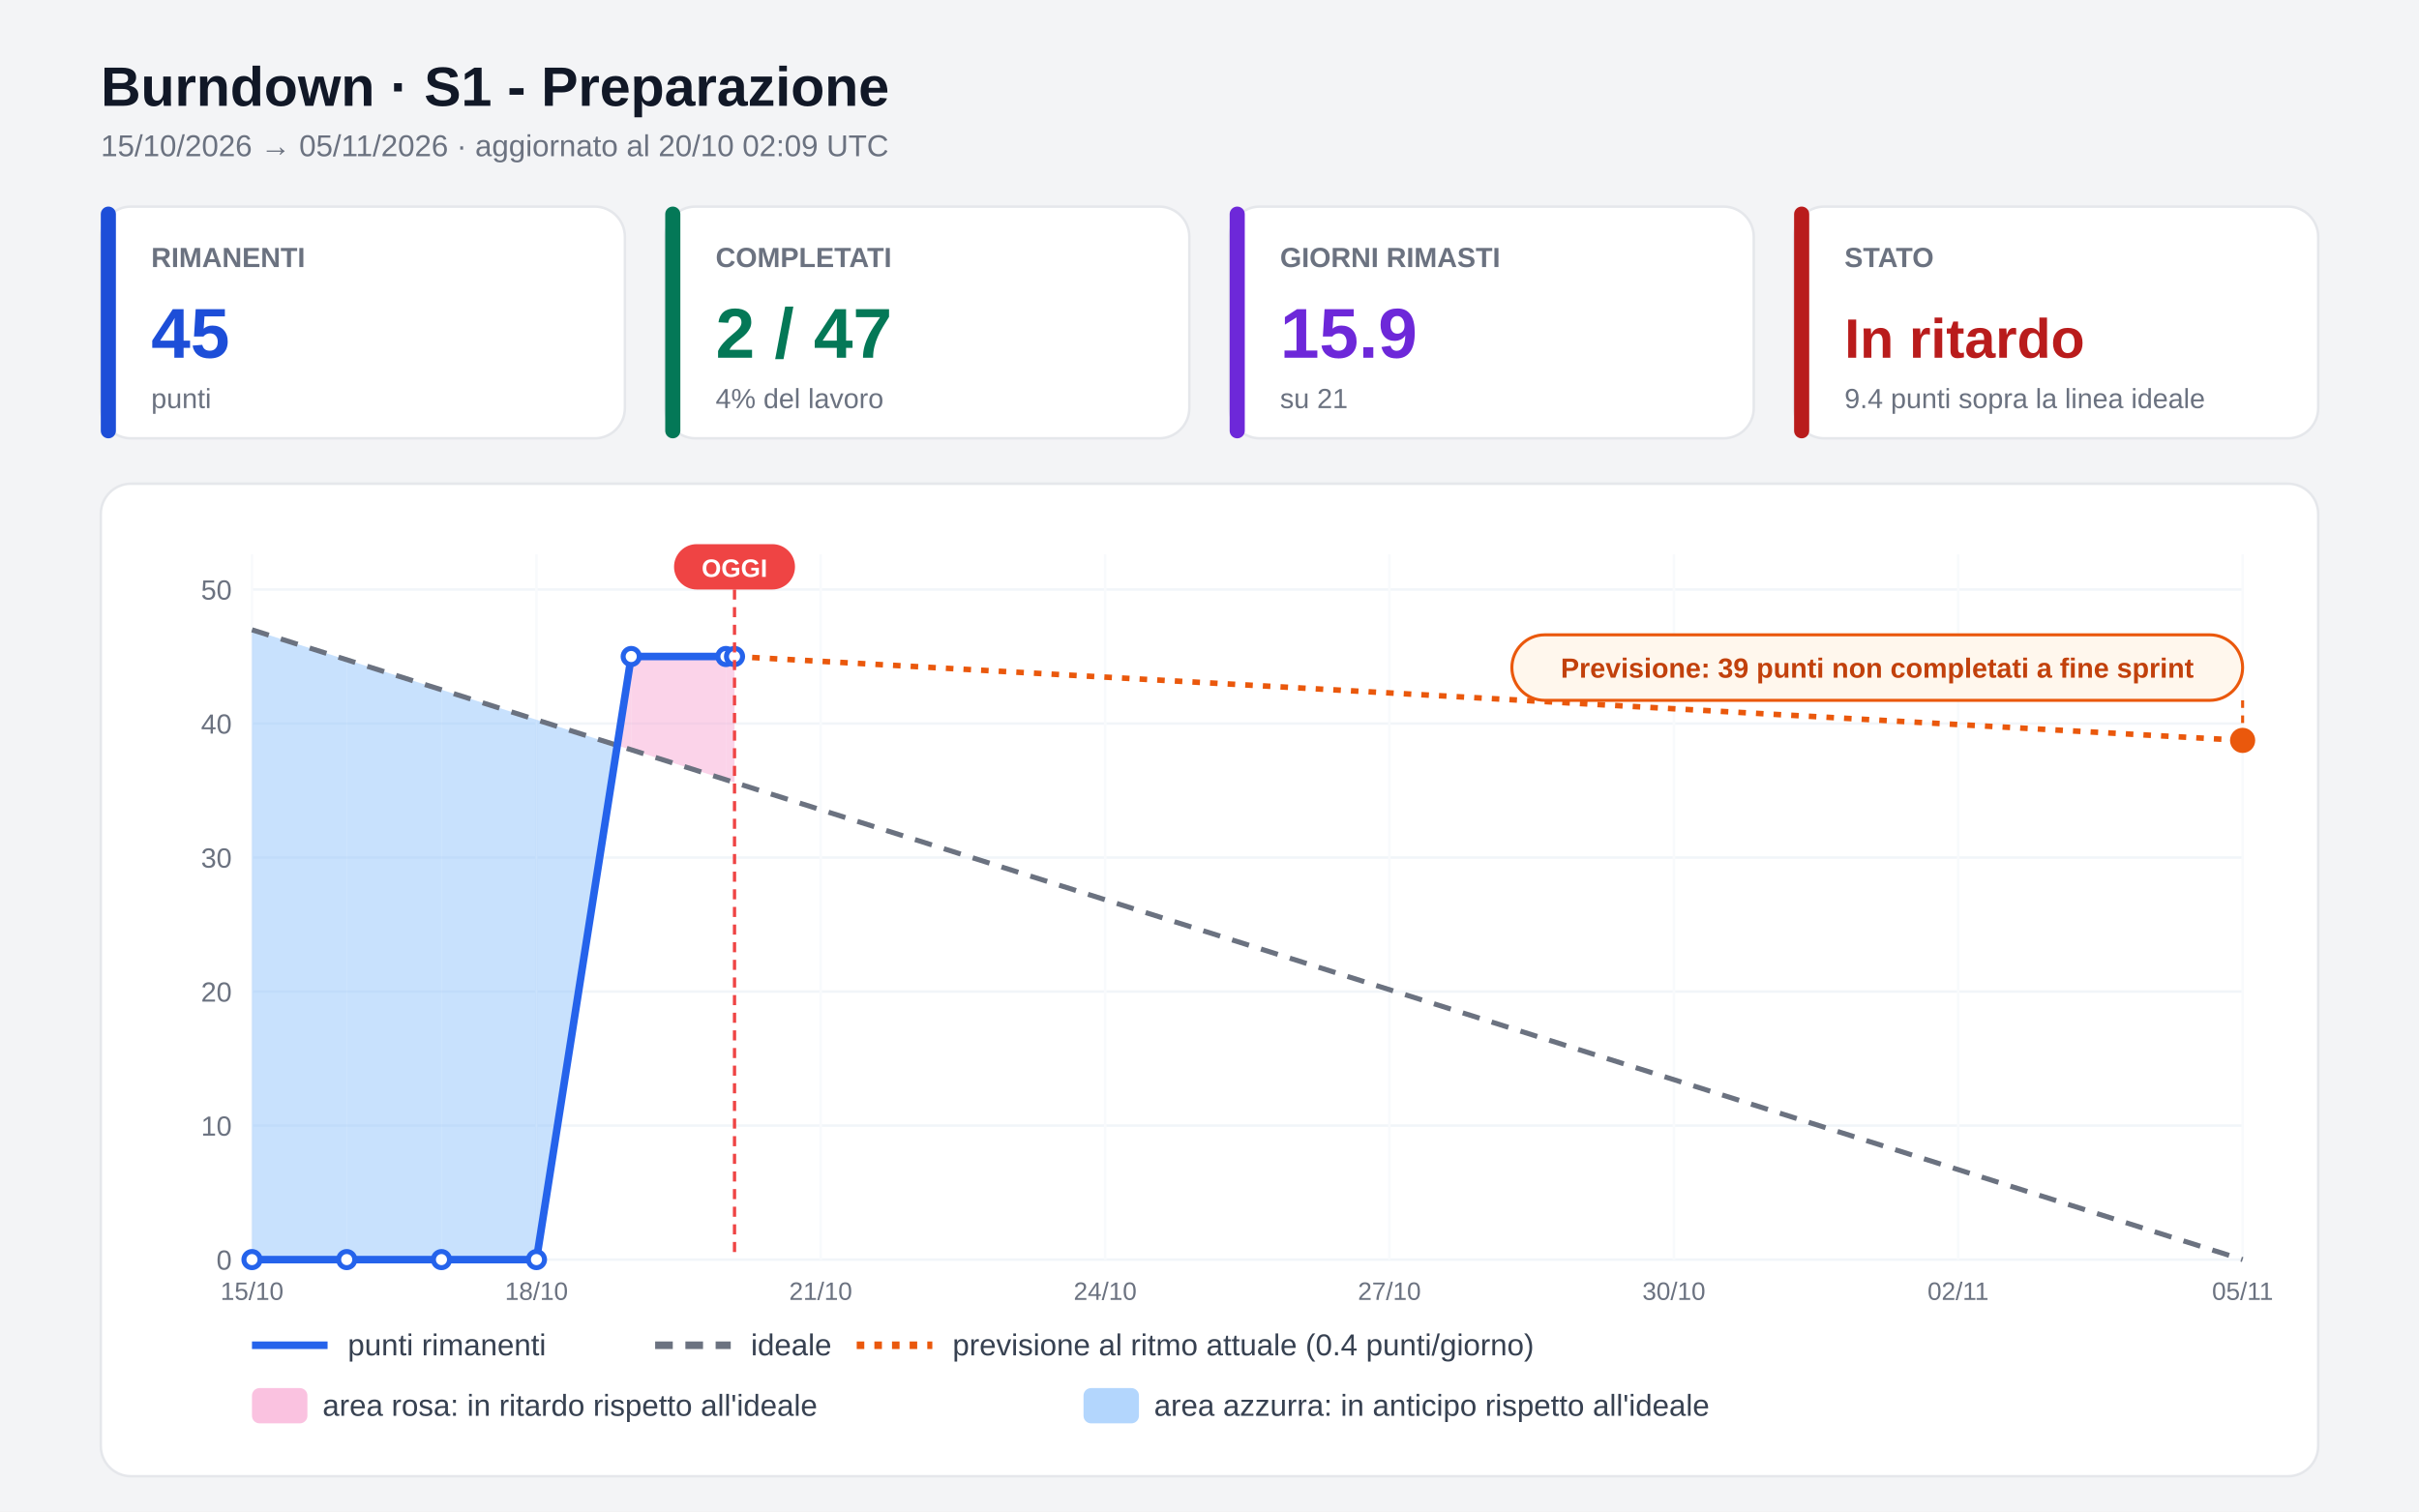
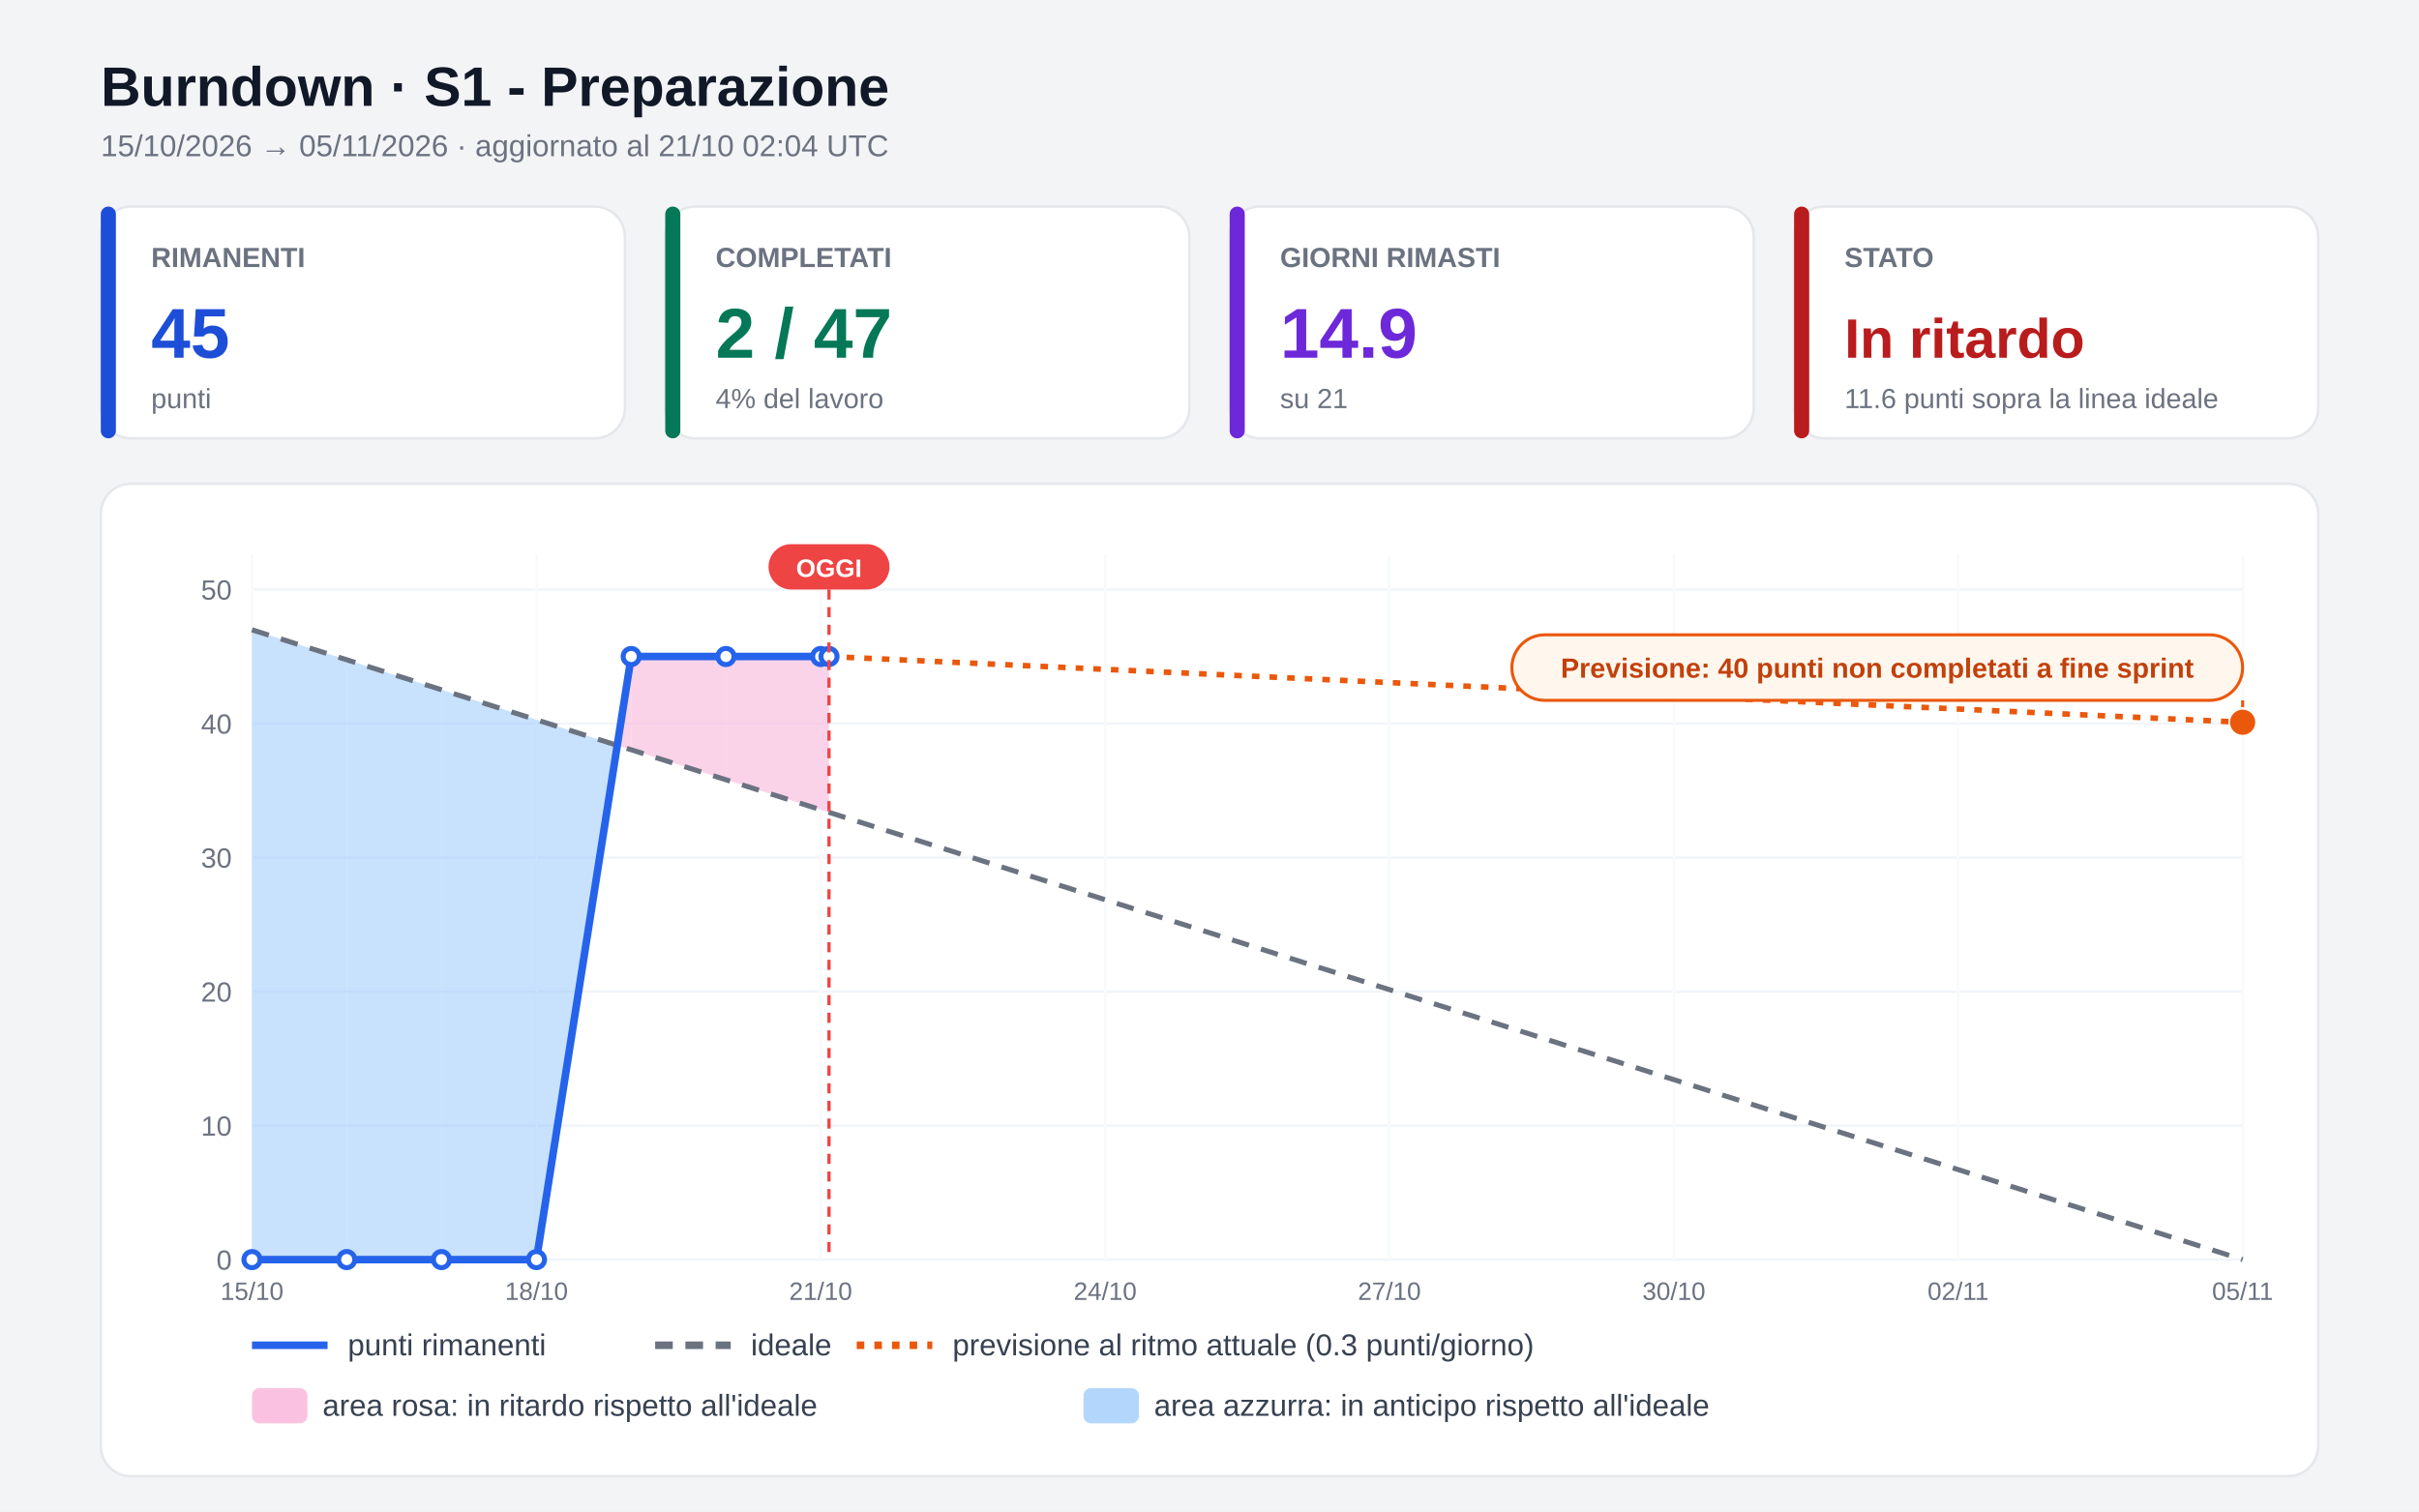
<svg xmlns="http://www.w3.org/2000/svg" viewBox="0 0 960 600" width="960" height="600" font-family="Arial">
  <rect width="960" height="600" fill="#f3f4f6" />
  <text x="40.0" y="42.0" font-size="22" text-anchor="start" fill="#111827" font-weight="bold">Burndown · S1 - Preparazione</text>
-   <text x="40.0" y="62.0" font-size="12" text-anchor="start" fill="#6b7280" font-weight="normal">15/10/2026 → 05/11/2026 · aggiornato al 20/10 02:09 UTC</text>
+   <text x="40.0" y="62.0" font-size="12" text-anchor="start" fill="#6b7280" font-weight="normal">15/10/2026 → 05/11/2026 · aggiornato al 21/10 02:04 UTC</text>
  <rect x="40.0" y="82.0" width="208.0" height="92.0" rx="12" fill="#ffffff" fill-opacity="1.0" stroke="#e5e7eb" stroke-width="1" />
  <rect x="40.0" y="82.0" width="6.0" height="92.0" rx="3" fill="#1d4ed8" fill-opacity="1.0" stroke="none" stroke-width="1" />
  <text x="60.0" y="106.0" font-size="11" text-anchor="start" fill="#6b7280" font-weight="bold">RIMANENTI</text>
  <text x="60.0" y="142.0" font-size="28" text-anchor="start" fill="#1d4ed8" font-weight="bold">45</text>
  <text x="60.0" y="162.0" font-size="11" text-anchor="start" fill="#6b7280" font-weight="normal">punti</text>
  <rect x="264.0" y="82.0" width="208.0" height="92.0" rx="12" fill="#ffffff" fill-opacity="1.0" stroke="#e5e7eb" stroke-width="1" />
  <rect x="264.0" y="82.0" width="6.0" height="92.0" rx="3" fill="#047857" fill-opacity="1.0" stroke="none" stroke-width="1" />
  <text x="284.0" y="106.0" font-size="11" text-anchor="start" fill="#6b7280" font-weight="bold">COMPLETATI</text>
  <text x="284.0" y="142.0" font-size="28" text-anchor="start" fill="#047857" font-weight="bold">2 / 47</text>
  <text x="284.0" y="162.0" font-size="11" text-anchor="start" fill="#6b7280" font-weight="normal">4% del lavoro</text>
  <rect x="488.0" y="82.0" width="208.0" height="92.0" rx="12" fill="#ffffff" fill-opacity="1.0" stroke="#e5e7eb" stroke-width="1" />
  <rect x="488.0" y="82.0" width="6.0" height="92.0" rx="3" fill="#6d28d9" fill-opacity="1.0" stroke="none" stroke-width="1" />
  <text x="508.0" y="106.0" font-size="11" text-anchor="start" fill="#6b7280" font-weight="bold">GIORNI RIMASTI</text>
-   <text x="508.0" y="142.0" font-size="28" text-anchor="start" fill="#6d28d9" font-weight="bold">15.9</text>
+   <text x="508.0" y="142.0" font-size="28" text-anchor="start" fill="#6d28d9" font-weight="bold">14.9</text>
  <text x="508.0" y="162.0" font-size="11" text-anchor="start" fill="#6b7280" font-weight="normal">su 21</text>
  <rect x="712.0" y="82.0" width="208.0" height="92.0" rx="12" fill="#ffffff" fill-opacity="1.0" stroke="#e5e7eb" stroke-width="1" />
  <rect x="712.0" y="82.0" width="6.0" height="92.0" rx="3" fill="#b91c1c" fill-opacity="1.0" stroke="none" stroke-width="1" />
  <text x="732.0" y="106.0" font-size="11" text-anchor="start" fill="#6b7280" font-weight="bold">STATO</text>
  <text x="732.0" y="142.0" font-size="22" text-anchor="start" fill="#b91c1c" font-weight="bold">In ritardo</text>
-   <text x="732.0" y="162.0" font-size="11" text-anchor="start" fill="#6b7280" font-weight="normal">9.4 punti sopra la linea ideale</text>
+   <text x="732.0" y="162.0" font-size="11" text-anchor="start" fill="#6b7280" font-weight="normal">11.6 punti sopra la linea ideale</text>
  <rect x="40.0" y="192.0" width="880.0" height="394.0" rx="12" fill="#ffffff" fill-opacity="1.0" stroke="#e5e7eb" stroke-width="1" />
  <line x1="100.0" y1="500.0" x2="890.0" y2="500.0" stroke="#f1f5f9" stroke-width="1" />
  <text x="92.0" y="504.0" font-size="11" text-anchor="end" fill="#6b7280" font-weight="normal">0</text>
  <line x1="100.0" y1="446.8" x2="890.0" y2="446.8" stroke="#f1f5f9" stroke-width="1" />
  <text x="92.0" y="450.8" font-size="11" text-anchor="end" fill="#6b7280" font-weight="normal">10</text>
  <line x1="100.0" y1="393.6" x2="890.0" y2="393.6" stroke="#f1f5f9" stroke-width="1" />
  <text x="92.0" y="397.6" font-size="11" text-anchor="end" fill="#6b7280" font-weight="normal">20</text>
  <line x1="100.0" y1="340.4" x2="890.0" y2="340.4" stroke="#f1f5f9" stroke-width="1" />
  <text x="92.0" y="344.4" font-size="11" text-anchor="end" fill="#6b7280" font-weight="normal">30</text>
  <line x1="100.0" y1="287.2" x2="890.0" y2="287.2" stroke="#f1f5f9" stroke-width="1" />
  <text x="92.0" y="291.2" font-size="11" text-anchor="end" fill="#6b7280" font-weight="normal">40</text>
  <line x1="100.0" y1="234.0" x2="890.0" y2="234.0" stroke="#f1f5f9" stroke-width="1" />
  <text x="92.0" y="238.0" font-size="11" text-anchor="end" fill="#6b7280" font-weight="normal">50</text>
  <line x1="100.0" y1="220.0" x2="100.0" y2="500.0" stroke="#f8fafc" stroke-width="1" />
  <text x="100.0" y="516.0" font-size="10" text-anchor="middle" fill="#6b7280" font-weight="normal">15/10</text>
  <line x1="212.9" y1="220.0" x2="212.9" y2="500.0" stroke="#f8fafc" stroke-width="1" />
  <text x="212.9" y="516.0" font-size="10" text-anchor="middle" fill="#6b7280" font-weight="normal">18/10</text>
  <line x1="325.7" y1="220.0" x2="325.7" y2="500.0" stroke="#f8fafc" stroke-width="1" />
  <text x="325.7" y="516.0" font-size="10" text-anchor="middle" fill="#6b7280" font-weight="normal">21/10</text>
  <line x1="438.6" y1="220.0" x2="438.6" y2="500.0" stroke="#f8fafc" stroke-width="1" />
  <text x="438.6" y="516.0" font-size="10" text-anchor="middle" fill="#6b7280" font-weight="normal">24/10</text>
  <line x1="551.4" y1="220.0" x2="551.4" y2="500.0" stroke="#f8fafc" stroke-width="1" />
  <text x="551.4" y="516.0" font-size="10" text-anchor="middle" fill="#6b7280" font-weight="normal">27/10</text>
  <line x1="664.3" y1="220.0" x2="664.3" y2="500.0" stroke="#f8fafc" stroke-width="1" />
  <text x="664.3" y="516.0" font-size="10" text-anchor="middle" fill="#6b7280" font-weight="normal">30/10</text>
  <line x1="777.1" y1="220.0" x2="777.1" y2="500.0" stroke="#f8fafc" stroke-width="1" />
  <text x="777.1" y="516.0" font-size="10" text-anchor="middle" fill="#6b7280" font-weight="normal">02/11</text>
  <line x1="890.0" y1="220.0" x2="890.0" y2="500.0" stroke="#f8fafc" stroke-width="1" />
  <text x="890.0" y="516.0" font-size="10" text-anchor="middle" fill="#6b7280" font-weight="normal">05/11</text>
  <polygon points="100.0,500.0 137.6,500.0 137.6,261.9 100.0,250.0" fill="#93c5fd" fill-opacity="0.5" stroke="none" stroke-width="1.5" stroke-linejoin="round" />
  <polygon points="137.6,500.0 175.2,500.0 175.2,273.8 137.6,261.9" fill="#93c5fd" fill-opacity="0.5" stroke="none" stroke-width="1.5" stroke-linejoin="round" />
  <polygon points="175.2,500.0 212.9,500.0 212.9,285.7 175.2,273.8" fill="#93c5fd" fill-opacity="0.5" stroke="none" stroke-width="1.5" stroke-linejoin="round" />
  <polygon points="212.9,500.0 244.9,295.9 212.9,285.7" fill="#93c5fd" fill-opacity="0.5" stroke="none" stroke-width="1.5" stroke-linejoin="round" />
  <polygon points="244.9,295.9 250.5,260.6 250.5,297.6" fill="#f9a8d4" fill-opacity="0.5" stroke="none" stroke-width="1.5" stroke-linejoin="round" />
  <polygon points="250.5,260.6 288.1,260.6 288.1,309.5 250.5,297.6" fill="#f9a8d4" fill-opacity="0.5" stroke="none" stroke-width="1.5" stroke-linejoin="round" />
-   <polygon points="288.1,260.6 291.5,260.6 291.5,310.6 288.1,309.5" fill="#f9a8d4" fill-opacity="0.5" stroke="none" stroke-width="1.5" stroke-linejoin="round" />
+   <polygon points="288.1,260.6 325.7,260.6 325.7,321.4 288.1,309.5" fill="#f9a8d4" fill-opacity="0.5" stroke="none" stroke-width="1.5" stroke-linejoin="round" />
+   <polygon points="325.7,260.6 329.0,260.6 329.0,322.5 325.7,321.4" fill="#f9a8d4" fill-opacity="0.5" stroke="none" stroke-width="1.5" stroke-linejoin="round" />
  <polyline points="100.0,250.0 890.0,500.0" fill="none" fill-opacity="1.0" stroke="#6b7280" stroke-width="2" stroke-linejoin="round" stroke-dasharray="7 5" />
-   <polyline points="291.5,260.6 890.0,293.9" fill="none" fill-opacity="1.0" stroke="#ea580c" stroke-width="2.2" stroke-linejoin="round" stroke-dasharray="3 4" />
-   <polyline points="100.0,500.0 137.6,500.0 175.2,500.0 212.9,500.0 250.5,260.6 288.1,260.6 291.5,260.6" fill="none" fill-opacity="1.0" stroke="#2563eb" stroke-width="3" stroke-linejoin="round" />
+   <polyline points="329.0,260.6 890.0,286.7" fill="none" fill-opacity="1.0" stroke="#ea580c" stroke-width="2.2" stroke-linejoin="round" stroke-dasharray="3 4" />
+   <polyline points="100.0,500.0 137.6,500.0 175.2,500.0 212.9,500.0 250.5,260.6 288.1,260.6 325.7,260.6 329.0,260.6" fill="none" fill-opacity="1.0" stroke="#2563eb" stroke-width="3" stroke-linejoin="round" />
  <circle cx="100.0" cy="500.0" r="3.2" fill="#ffffff" stroke="#2563eb" stroke-width="2" />
  <circle cx="137.6" cy="500.0" r="3.2" fill="#ffffff" stroke="#2563eb" stroke-width="2" />
  <circle cx="175.2" cy="500.0" r="3.2" fill="#ffffff" stroke="#2563eb" stroke-width="2" />
  <circle cx="212.9" cy="500.0" r="3.2" fill="#ffffff" stroke="#2563eb" stroke-width="2" />
  <circle cx="250.5" cy="260.6" r="3.2" fill="#ffffff" stroke="#2563eb" stroke-width="2" />
  <circle cx="288.1" cy="260.6" r="3.2" fill="#ffffff" stroke="#2563eb" stroke-width="2" />
-   <circle cx="291.5" cy="260.6" r="3.2" fill="#ffffff" stroke="#2563eb" stroke-width="2" />
-   <line x1="291.5" y1="220.0" x2="291.5" y2="500.0" stroke="#ef4444" stroke-width="1.3" stroke-dasharray="4 3" />
-   <rect x="267.5" y="216.0" width="48.0" height="18.0" rx="9" fill="#ef4444" fill-opacity="1.0" stroke="none" stroke-width="1" />
-   <text x="291.5" y="229.0" font-size="10" text-anchor="middle" fill="#ffffff" font-weight="bold">OGGI</text>
-   <circle cx="890.0" cy="293.9" r="5" fill="#ea580c" />
-   <line x1="890.0" y1="278.0" x2="890.0" y2="287.9" stroke="#ea580c" stroke-width="1.2" stroke-dasharray="3 3" />
+   <circle cx="325.7" cy="260.6" r="3.2" fill="#ffffff" stroke="#2563eb" stroke-width="2" />
+   <circle cx="329.0" cy="260.6" r="3.2" fill="#ffffff" stroke="#2563eb" stroke-width="2" />
+   <line x1="329.0" y1="220.0" x2="329.0" y2="500.0" stroke="#ef4444" stroke-width="1.3" stroke-dasharray="4 3" />
+   <rect x="305.0" y="216.0" width="48.0" height="18.0" rx="9" fill="#ef4444" fill-opacity="1.0" stroke="none" stroke-width="1" />
+   <text x="329.0" y="229.0" font-size="10" text-anchor="middle" fill="#ffffff" font-weight="bold">OGGI</text>
+   <circle cx="890.0" cy="286.7" r="5" fill="#ea580c" />
+   <line x1="890.0" y1="278.0" x2="890.0" y2="280.7" stroke="#ea580c" stroke-width="1.2" stroke-dasharray="3 3" />
  <rect x="600.0" y="252.0" width="290.0" height="26.0" rx="13" fill="#fff7ed" fill-opacity="1.0" stroke="#ea580c" stroke-width="1.2" />
-   <text x="745.0" y="269.0" font-size="11" text-anchor="middle" fill="#c2410c" font-weight="bold">Previsione: 39 punti non completati a fine sprint</text>
+   <text x="745.0" y="269.0" font-size="11" text-anchor="middle" fill="#c2410c" font-weight="bold">Previsione: 40 punti non completati a fine sprint</text>
  <line x1="100.0" y1="534.0" x2="130.0" y2="534.0" stroke="#2563eb" stroke-width="3" />
  <text x="138.0" y="538.0" font-size="12" text-anchor="start" fill="#374151" font-weight="normal">punti rimanenti</text>
  <line x1="260.0" y1="534.0" x2="290.0" y2="534.0" stroke="#6b7280" stroke-width="3" stroke-dasharray="7 5" />
  <text x="298.0" y="538.0" font-size="12" text-anchor="start" fill="#374151" font-weight="normal">ideale</text>
  <line x1="340.0" y1="534.0" x2="370.0" y2="534.0" stroke="#ea580c" stroke-width="3" stroke-dasharray="3 4" />
-   <text x="378.0" y="538.0" font-size="12" text-anchor="start" fill="#374151" font-weight="normal">previsione al ritmo attuale (0.4 punti/giorno)</text>
+   <text x="378.0" y="538.0" font-size="12" text-anchor="start" fill="#374151" font-weight="normal">previsione al ritmo attuale (0.3 punti/giorno)</text>
  <rect x="100.0" y="551.0" width="22.0" height="14.0" rx="3" fill="#f9a8d4" fill-opacity="0.7" stroke="none" stroke-width="1" />
  <text x="128.0" y="562.0" font-size="12" text-anchor="start" fill="#374151" font-weight="normal">area rosa: in ritardo rispetto all'ideale</text>
  <rect x="430.0" y="551.0" width="22.0" height="14.0" rx="3" fill="#93c5fd" fill-opacity="0.7" stroke="none" stroke-width="1" />
  <text x="458.0" y="562.0" font-size="12" text-anchor="start" fill="#374151" font-weight="normal">area azzurra: in anticipo rispetto all'ideale</text>
</svg>
